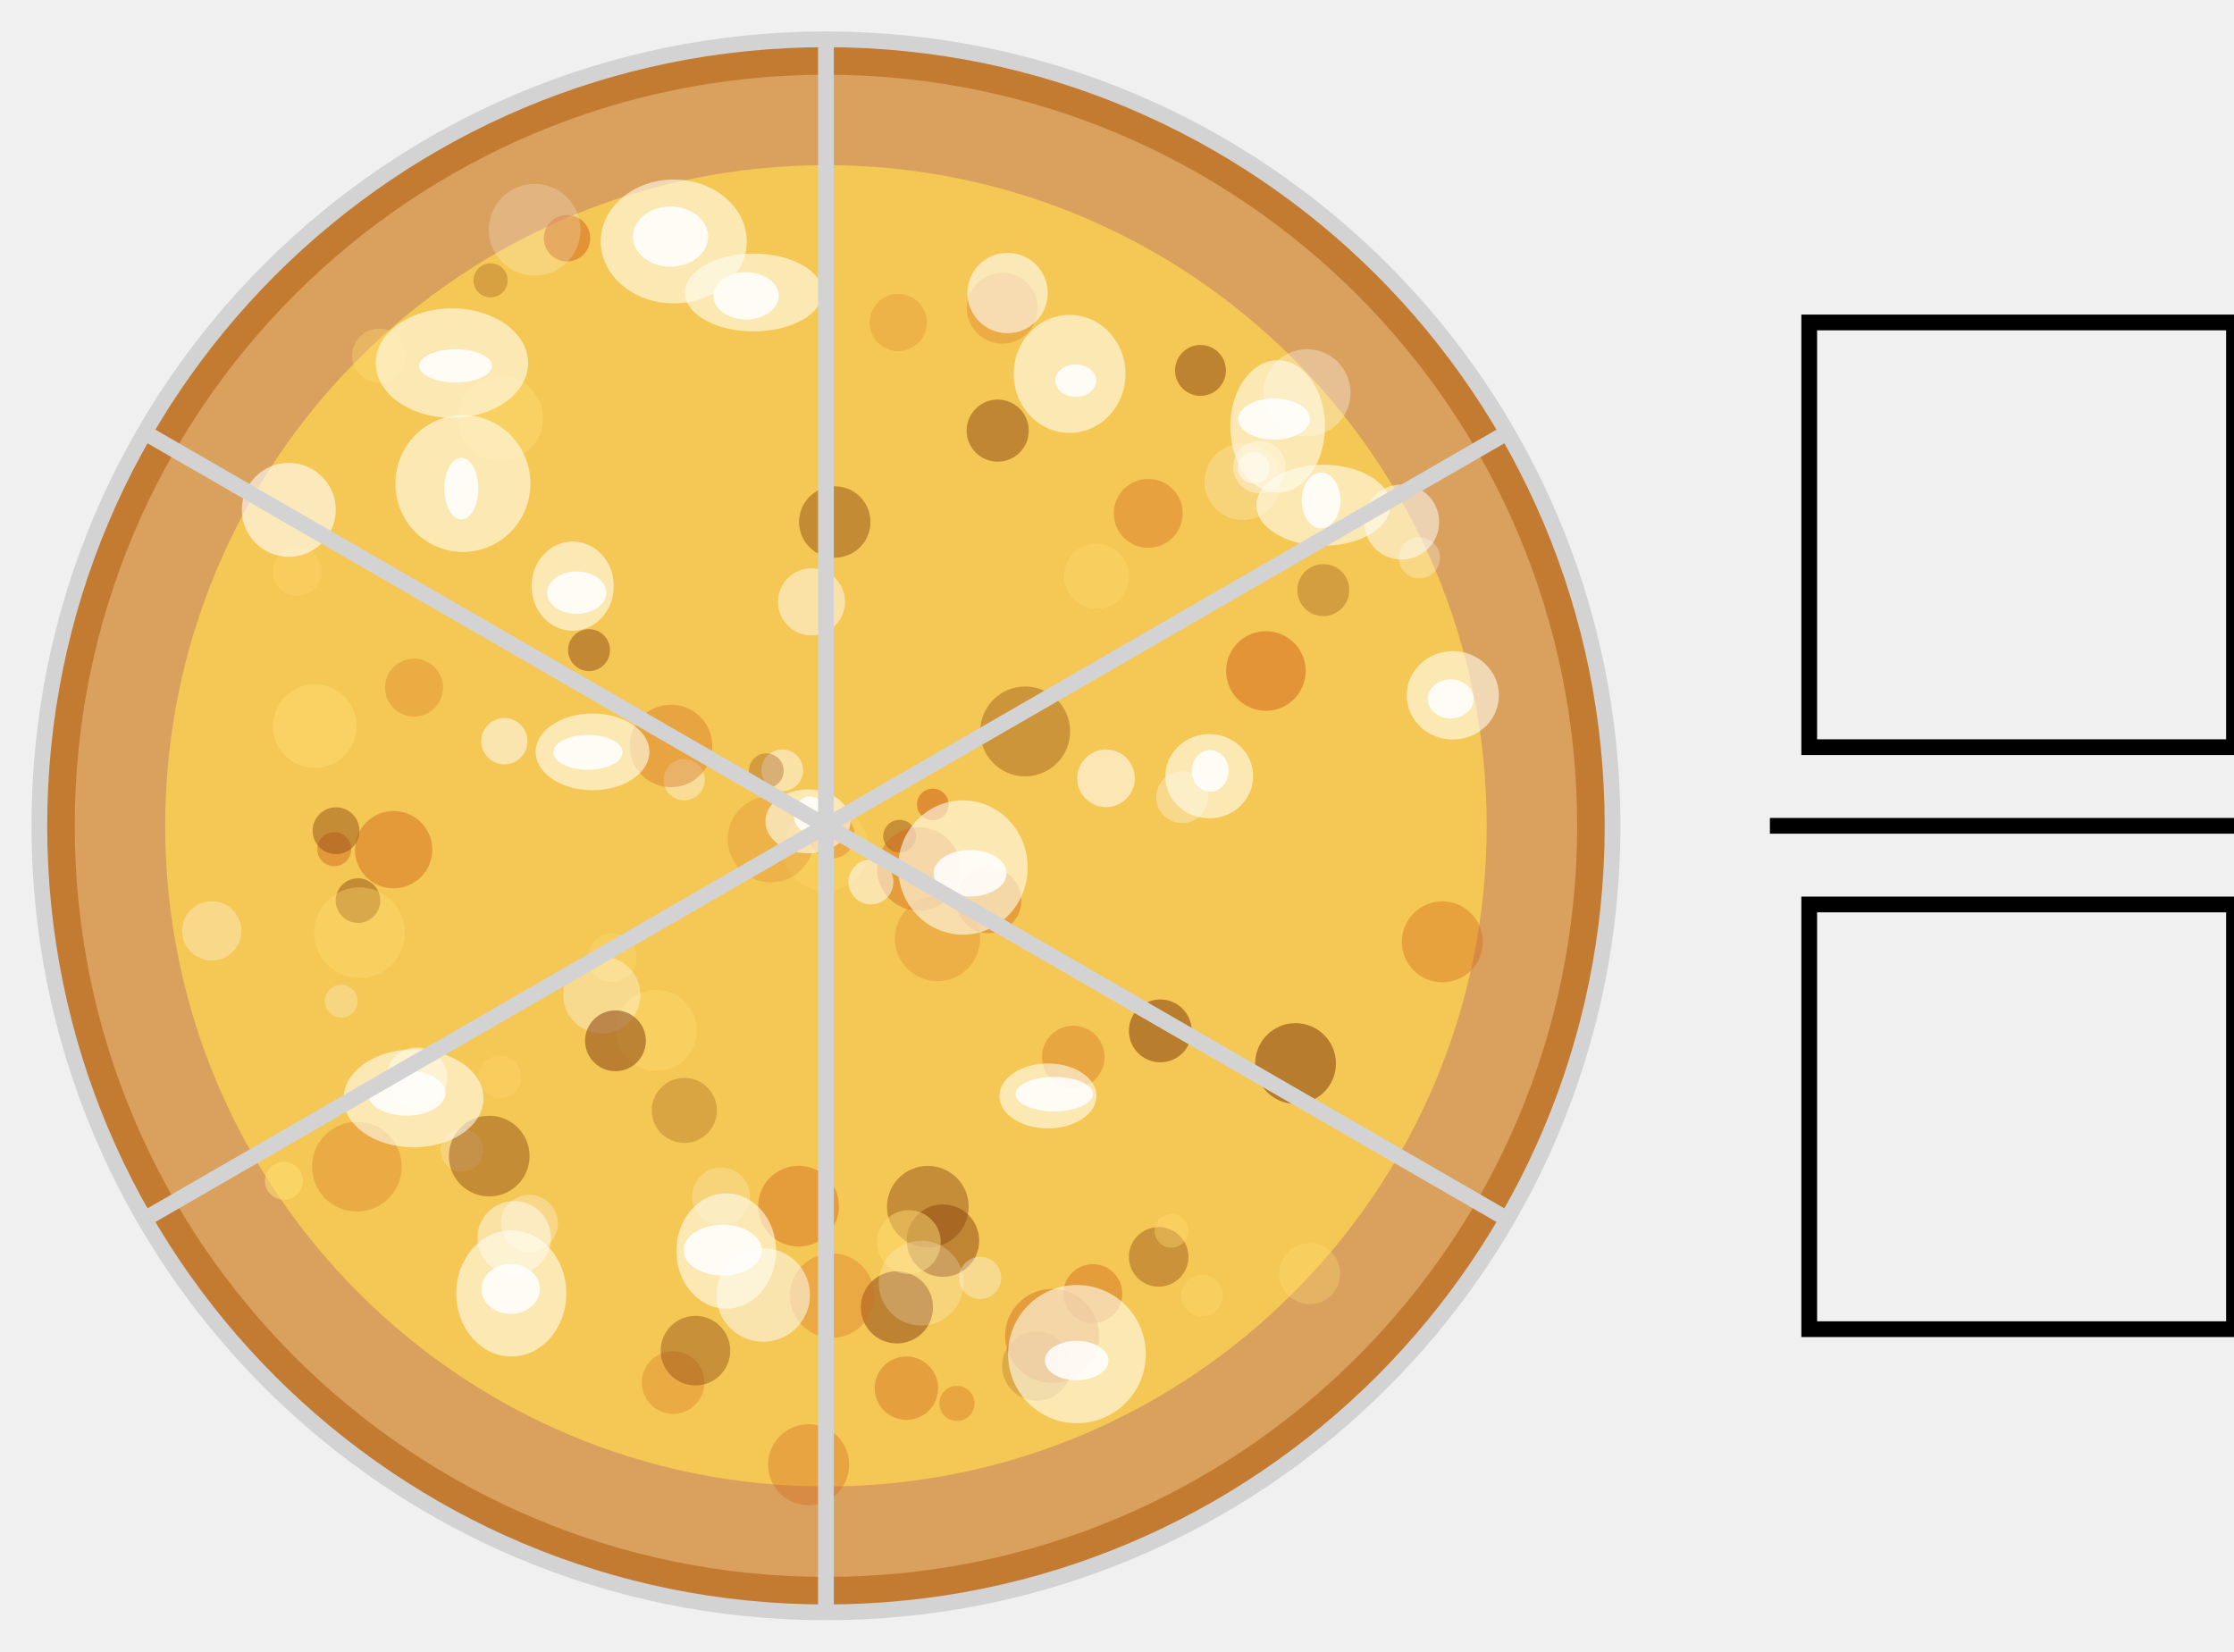
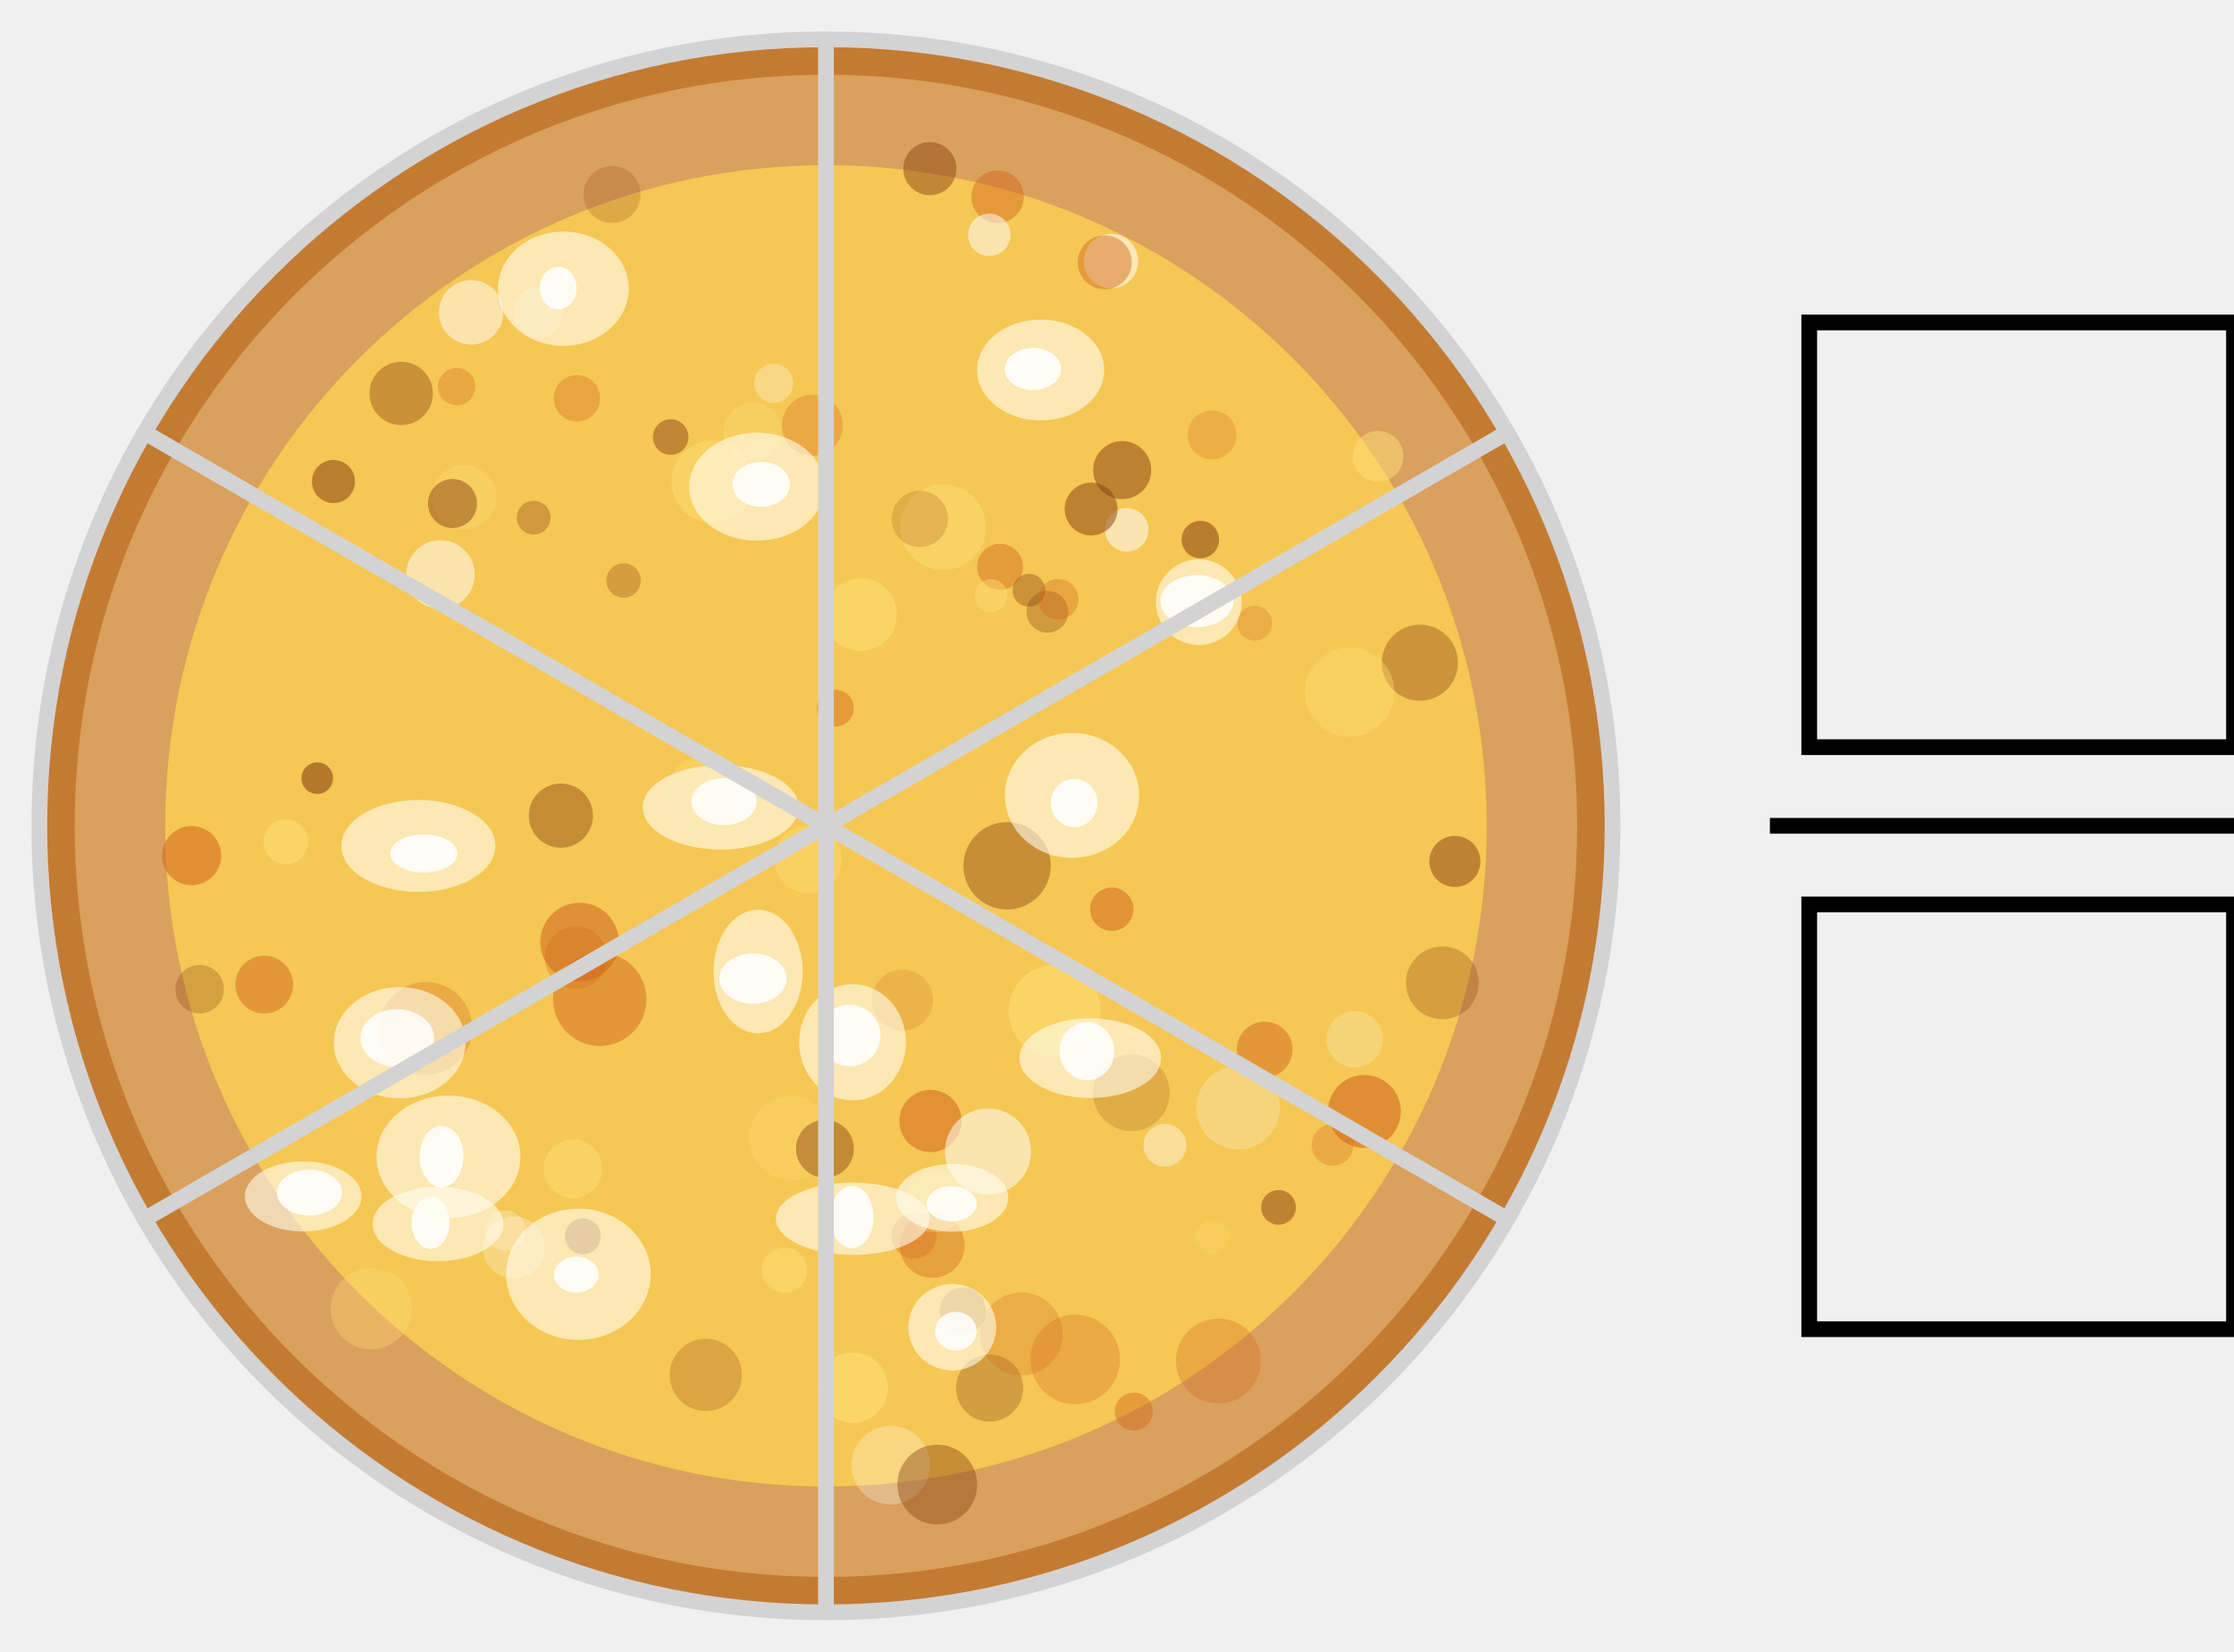
<svg xmlns="http://www.w3.org/2000/svg" xmlns:xlink="http://www.w3.org/1999/xlink" width="284.0" height="210" viewBox="0 0 284.0 210">
  <defs>
-     <clipPath id="clip-4503045200-4567593552">
+     <clipPath id="clip-4470424400-4469839824">
      <circle cx="105.0" cy="105.0" r="100" fill="none" />
    </clipPath>
  </defs>
  <g>
    <circle cx="105.0" cy="105.0" r="100" fill="#F5C754" />
-     <use xlink:href="#clip-4503045200-4567593552" />
-     <g clip-path="url(#clip-4503045200-4567593552)">
+     <use xlink:href="#clip-4470424400-4469839824" />
+     <g clip-path="url(#clip-4470424400-4469839824)">
      <circle cx="105.0" cy="105.0" r="92" stroke="#DAA05D" stroke-width="16" fill="none" />
      <circle cx="105.0" cy="105.0" r="98" stroke="#C37B32" stroke-width="5" fill="none" />
-       <circle cx="85.576" cy="175.783" r="3.986" fill="#D2691E" fill-opacity="0.295" />
-       <circle cx="42.492" cy="107.968" r="2.163" fill="#D2691E" fill-opacity="0.498" />
-       <circle cx="115.229" cy="176.5" r="4.032" fill="#D2691E" fill-opacity="0.415" />
-       <circle cx="45.507" cy="114.509" r="2.835" fill="#8B4513" fill-opacity="0.463" />
-       <circle cx="131.797" cy="173.685" r="4.401" fill="#8B4513" fill-opacity="0.22" />
-       <circle cx="121.656" cy="178.437" r="2.235" fill="#D2691E" fill-opacity="0.359" />
-       <circle cx="125.687" cy="114.484" r="4.164" fill="#D2691E" fill-opacity="0.419" />
-       <circle cx="138.927" cy="164.476" r="3.742" fill="#D2691E" fill-opacity="0.436" />
-       <circle cx="133.752" cy="169.864" r="5.976" fill="#D2691E" fill-opacity="0.459" />
-       <circle cx="86.984" cy="99.146" r="2.614" fill="#FFFFFF" fill-opacity="0.387" />
-       <circle cx="77.827" cy="121.764" r="3.106" fill="#FFDE75" fill-opacity="0.298" />
-       <circle cx="52.969" cy="137.068" r="3.883" fill="#FFFFFF" fill-opacity="0.478" />
-       <circle cx="117.952" cy="153.426" r="5.19" fill="#8B4513" fill-opacity="0.444" />
-       <circle cx="130.326" cy="92.997" r="5.713" fill="#8B4513" fill-opacity="0.39" />
-       <circle cx="157.987" cy="61.253" r="4.869" fill="#FFFFFF" fill-opacity="0.216" />
-       <circle cx="168.225" cy="75.032" r="3.302" fill="#8B4513" fill-opacity="0.315" />
-       <circle cx="52.635" cy="87.43" r="3.682" fill="#D2691E" fill-opacity="0.287" />
-       <circle cx="104.962" cy="107.853" r="5.464" fill="#FFDE75" fill-opacity="0.248" />
-       <circle cx="147.295" cy="159.809" r="3.787" fill="#8B4513" fill-opacity="0.402" />
-       <circle cx="63.609" cy="53.201" r="5.429" fill="#FFDE75" fill-opacity="0.426" />
-       <circle cx="58.714" cy="146.272" r="2.7" fill="#FFFFFF" fill-opacity="0.204" />
-       <circle cx="72.085" cy="30.289" r="2.949" fill="#D2691E" fill-opacity="0.549" />
-       <circle cx="67.966" cy="29.205" r="5.829" fill="#FFFFFF" fill-opacity="0.215" />
-       <circle cx="114.022" cy="166.224" r="4.59" fill="#8B4513" fill-opacity="0.519" />
-       <circle cx="40.021" cy="92.327" r="5.321" fill="#FFDE75" fill-opacity="0.457" />
-       <circle cx="178.187" cy="66.376" r="4.769" fill="#FFFFFF" fill-opacity="0.524" />
-       <circle cx="127.423" cy="39.184" r="4.506" fill="#D2691E" fill-opacity="0.287" />
-       <circle cx="105.776" cy="164.724" r="5.366" fill="#D2691E" fill-opacity="0.324" />
-       <circle cx="65.365" cy="157.385" r="4.672" fill="#FFFFFF" fill-opacity="0.469" />
-       <circle cx="64.12" cy="94.244" r="2.943" fill="#FFFFFF" fill-opacity="0.535" />
-       <circle cx="88.41" cy="171.731" r="4.423" fill="#8B4513" fill-opacity="0.421" />
-       <circle cx="102.802" cy="186.234" r="5.153" fill="#D2691E" fill-opacity="0.372" />
-       <circle cx="50.038" cy="108.033" r="4.915" fill="#D2691E" fill-opacity="0.472" />
-       <circle cx="119.875" cy="157.743" r="4.602" fill="#8B4513" fill-opacity="0.511" />
-       <circle cx="101.519" cy="153.363" r="5.133" fill="#D2691E" fill-opacity="0.436" />
-       <circle cx="114.194" cy="41.003" r="3.635" fill="#D2691E" fill-opacity="0.222" />
-       <circle cx="48.203" cy="45.22" r="3.438" fill="#FFDE75" fill-opacity="0.363" />
-       <circle cx="114.358" cy="106.317" r="2.077" fill="#8B4513" fill-opacity="0.426" />
-       <circle cx="159.377" cy="59.464" r="2.003" fill="#FFFFFF" fill-opacity="0.529" />
-       <circle cx="183.358" cy="119.752" r="5.144" fill="#D2691E" fill-opacity="0.391" />
-       <circle cx="126.834" cy="54.752" r="3.949" fill="#8B4513" fill-opacity="0.49" />
-       <circle cx="164.7" cy="135.221" r="5.133" fill="#8B4513" fill-opacity="0.58" />
-       <circle cx="115.536" cy="157.931" r="4.058" fill="#FFDE75" fill-opacity="0.473" />
-       <circle cx="118.583" cy="102.281" r="2.012" fill="#D2691E" fill-opacity="0.594" />
-       <circle cx="116.796" cy="110.49" r="5.299" fill="#D2691E" fill-opacity="0.449" />
-       <circle cx="152.809" cy="164.716" r="2.658" fill="#FFDE75" fill-opacity="0.314" />
-       <circle cx="105.764" cy="106.234" r="2.909" fill="#D2691E" fill-opacity="0.331" />
-       <circle cx="180.439" cy="70.93" r="2.619" fill="#FFFFFF" fill-opacity="0.286" />
-       <circle cx="139.401" cy="73.275" r="4.139" fill="#FFDE75" fill-opacity="0.302" />
-       <circle cx="83.437" cy="131.017" r="5.165" fill="#FFDE75" fill-opacity="0.371" />
-       <circle cx="99.448" cy="97.947" r="2.652" fill="#FFFFFF" fill-opacity="0.487" />
-       <circle cx="148.917" cy="156.497" r="2.143" fill="#FFDE75" fill-opacity="0.362" />
-       <circle cx="97.995" cy="106.705" r="5.486" fill="#D2691E" fill-opacity="0.212" />
-       <circle cx="45.365" cy="148.344" r="5.694" fill="#D2691E" fill-opacity="0.302" />
-       <circle cx="43.381" cy="127.301" r="2.09" fill="#FFFFFF" fill-opacity="0.26" />
-       <circle cx="62.362" cy="35.646" r="2.168" fill="#8B4513" fill-opacity="0.287" />
-       <circle cx="145.971" cy="65.273" r="4.377" fill="#D2691E" fill-opacity="0.4" />
-       <circle cx="67.291" cy="155.549" r="3.629" fill="#FFFFFF" fill-opacity="0.305" />
-       <circle cx="76.509" cy="126.495" r="4.902" fill="#FFFFFF" fill-opacity="0.337" />
-       <circle cx="152.613" cy="47.098" r="3.234" fill="#8B4513" fill-opacity="0.522" />
-       <circle cx="63.545" cy="136.924" r="2.721" fill="#FFDE75" fill-opacity="0.287" />
-       <circle cx="160.107" cy="59.391" r="3.334" fill="#FFFFFF" fill-opacity="0.375" />
-       <circle cx="36.082" cy="150.131" r="2.412" fill="#FFDE75" fill-opacity="0.568" />
-       <circle cx="147.508" cy="131.073" r="3.994" fill="#8B4513" fill-opacity="0.57" />
-       <circle cx="62.193" cy="146.994" r="5.129" fill="#8B4513" fill-opacity="0.45" />
-       <circle cx="37.785" cy="72.684" r="3.094" fill="#FFDE75" fill-opacity="0.269" />
-       <circle cx="42.721" cy="105.624" r="2.977" fill="#8B4513" fill-opacity="0.446" />
-       <circle cx="166.154" cy="49.94" r="5.538" fill="#FFFFFF" fill-opacity="0.33" />
-       <circle cx="74.882" cy="82.657" r="2.666" fill="#8B4513" fill-opacity="0.481" />
-       <circle cx="85.308" cy="94.844" r="5.242" fill="#D2691E" fill-opacity="0.374" />
-       <circle cx="106.119" cy="66.368" r="4.539" fill="#8B4513" fill-opacity="0.464" />
-       <circle cx="128.088" cy="37.255" r="5.109" fill="#FFFFFF" fill-opacity="0.582" />
-       <circle cx="140.605" cy="98.958" r="3.665" fill="#FFFFFF" fill-opacity="0.56" />
-       <circle cx="110.721" cy="112.138" r="2.854" fill="#FFFFFF" fill-opacity="0.514" />
-       <circle cx="86.996" cy="141.185" r="4.135" fill="#8B4513" fill-opacity="0.265" />
-       <circle cx="45.693" cy="118.597" r="5.772" fill="#FFDE75" fill-opacity="0.356" />
-       <circle cx="36.715" cy="64.822" r="5.973" fill="#FFFFFF" fill-opacity="0.599" />
-       <circle cx="150.279" cy="101.364" r="3.297" fill="#FFFFFF" fill-opacity="0.322" />
-       <circle cx="136.442" cy="134.399" r="3.978" fill="#D2691E" fill-opacity="0.35" />
-       <circle cx="166.493" cy="161.934" r="3.886" fill="#FFDE75" fill-opacity="0.292" />
-       <circle cx="91.66" cy="152.133" r="3.683" fill="#FFFFFF" fill-opacity="0.221" />
-       <circle cx="124.6" cy="162.483" r="2.682" fill="#FFFFFF" fill-opacity="0.347" />
-       <circle cx="160.928" cy="85.315" r="5.057" fill="#D2691E" fill-opacity="0.539" />
-       <circle cx="117.11" cy="163.14" r="5.392" fill="#FFFFFF" fill-opacity="0.218" />
-       <circle cx="103.162" cy="76.52" r="4.265" fill="#FFFFFF" fill-opacity="0.482" />
-       <circle cx="26.917" cy="118.357" r="3.769" fill="#FFFFFF" fill-opacity="0.318" />
-       <circle cx="78.242" cy="132.334" r="3.866" fill="#8B4513" fill-opacity="0.548" />
-       <circle cx="97.417" cy="97.995" r="2.211" fill="#8B4513" fill-opacity="0.323" />
-       <circle cx="119.181" cy="119.332" r="5.42" fill="#D2691E" fill-opacity="0.236" />
-       <circle cx="97.023" cy="164.651" r="5.948" fill="#FFFFFF" fill-opacity="0.524" />
-       <ellipse cx="133.219" cy="139.348" rx="6.174" ry="4.129" fill="#FFFDF0" fill-opacity="0.6" />
-       <ellipse cx="134.022" cy="139.112" rx="4.923" ry="2.192" fill="#FFFFFF" fill-opacity="0.85" />
-       <ellipse cx="95.803" cy="37.19" rx="8.743" ry="4.949" fill="#FFFDF0" fill-opacity="0.6" />
-       <ellipse cx="94.85" cy="37.615" rx="4.153" ry="3.007" fill="#FFFFFF" fill-opacity="0.85" />
-       <ellipse cx="92.32" cy="159.058" rx="6.343" ry="7.333" fill="#FFFDF0" fill-opacity="0.6" />
-       <ellipse cx="91.876" cy="158.949" rx="4.971" ry="3.233" fill="#FFFFFF" fill-opacity="0.85" />
-       <ellipse cx="168.236" cy="64.238" rx="8.517" ry="5.152" fill="#FFFDF0" fill-opacity="0.6" />
-       <ellipse cx="167.935" cy="63.627" rx="2.471" ry="3.547" fill="#FFFFFF" fill-opacity="0.85" />
-       <ellipse cx="122.412" cy="110.302" rx="8.238" ry="8.535" fill="#FFFDF0" fill-opacity="0.6" />
-       <ellipse cx="123.323" cy="111.028" rx="4.64" ry="2.956" fill="#FFFFFF" fill-opacity="0.85" />
-       <ellipse cx="57.453" cy="46.165" rx="9.687" ry="6.962" fill="#FFFDF0" fill-opacity="0.6" />
-       <ellipse cx="57.916" cy="46.518" rx="4.636" ry="2.112" fill="#FFFFFF" fill-opacity="0.85" />
-       <ellipse cx="65" cy="164.457" rx="7" ry="8.023" fill="#FFFDF0" fill-opacity="0.6" />
-       <ellipse cx="64.923" cy="163.894" rx="3.719" ry="3.167" fill="#FFFFFF" fill-opacity="0.85" />
-       <ellipse cx="58.849" cy="61.486" rx="8.585" ry="8.698" fill="#FFFDF0" fill-opacity="0.6" />
-       <ellipse cx="58.643" cy="62.127" rx="2.166" ry="3.92" fill="#FFFFFF" fill-opacity="0.85" />
-       <ellipse cx="72.8" cy="74.524" rx="5.228" ry="5.676" fill="#FFFDF0" fill-opacity="0.6" />
-       <ellipse cx="73.313" cy="75.354" rx="3.766" ry="2.699" fill="#FFFFFF" fill-opacity="0.85" />
-       <ellipse cx="184.688" cy="88.41" rx="5.86" ry="5.625" fill="#FFFDF0" fill-opacity="0.6" />
-       <ellipse cx="184.419" cy="88.857" rx="2.909" ry="2.492" fill="#FFFFFF" fill-opacity="0.85" />
-       <ellipse cx="136.907" cy="172.171" rx="8.754" ry="8.79" fill="#FFFDF0" fill-opacity="0.6" />
-       <ellipse cx="136.873" cy="172.993" rx="4.046" ry="2.509" fill="#FFFFFF" fill-opacity="0.85" />
-       <ellipse cx="52.576" cy="139.657" rx="8.894" ry="6.226" fill="#FFFDF0" fill-opacity="0.6" />
-       <ellipse cx="51.668" cy="138.975" rx="4.959" ry="2.881" fill="#FFFFFF" fill-opacity="0.85" />
-       <ellipse cx="75.323" cy="95.6" rx="7.235" ry="4.88" fill="#FFFDF0" fill-opacity="0.6" />
-       <ellipse cx="74.747" cy="95.655" rx="4.408" ry="2.217" fill="#FFFFFF" fill-opacity="0.85" />
-       <ellipse cx="153.727" cy="98.693" rx="5.583" ry="5.361" fill="#FFFDF0" fill-opacity="0.6" />
-       <ellipse cx="153.853" cy="98.019" rx="2.334" ry="2.647" fill="#FFFFFF" fill-opacity="0.85" />
-       <ellipse cx="135.971" cy="47.541" rx="7.111" ry="7.506" fill="#FFFDF0" fill-opacity="0.6" />
-       <ellipse cx="136.753" cy="48.393" rx="2.604" ry="2.064" fill="#FFFFFF" fill-opacity="0.85" />
-       <ellipse cx="85.652" cy="30.701" rx="9.283" ry="7.874" fill="#FFFDF0" fill-opacity="0.6" />
-       <ellipse cx="85.237" cy="30.08" rx="4.788" ry="3.822" fill="#FFFFFF" fill-opacity="0.85" />
-       <ellipse cx="102.709" cy="104.433" rx="5.406" ry="4.061" fill="#FFFDF0" fill-opacity="0.6" />
-       <ellipse cx="102.947" cy="103.596" rx="2.022" ry="2.337" fill="#FFFFFF" fill-opacity="0.85" />
-       <ellipse cx="162.419" cy="54.226" rx="6.021" ry="8.423" fill="#FFFDF0" fill-opacity="0.6" />
-       <ellipse cx="161.967" cy="53.289" rx="4.558" ry="2.622" fill="#FFFFFF" fill-opacity="0.85" />
+       <circle cx="134.062" cy="128.534" r="5.848" fill="#FFDE75" fill-opacity="0.562" />
+       <circle cx="95.666" cy="54.921" r="3.712" fill="#FFDE75" fill-opacity="0.337" />
+       <circle cx="98.362" cy="48.74" r="2.48" fill="#FFFFFF" fill-opacity="0.286" />
+       <circle cx="65.339" cy="158.601" r="3.943" fill="#FFFFFF" fill-opacity="0.254" />
+       <circle cx="122.412" cy="166.662" r="2.954" fill="#8B4513" fill-opacity="0.318" />
+       <circle cx="47.185" cy="166.401" r="5.17" fill="#FFDE75" fill-opacity="0.341" />
+       <circle cx="148.086" cy="145.625" r="2.723" fill="#FFFFFF" fill-opacity="0.405" />
+       <circle cx="67.843" cy="65.817" r="2.147" fill="#8B4513" fill-opacity="0.345" />
+       <circle cx="59.894" cy="39.713" r="4.097" fill="#FFFFFF" fill-opacity="0.511" />
+       <circle cx="113.227" cy="186.286" r="5.001" fill="#FFFFFF" fill-opacity="0.267" />
+       <circle cx="90.571" cy="61.24" r="5.223" fill="#FFDE75" fill-opacity="0.453" />
+       <circle cx="180.506" cy="84.259" r="4.837" fill="#8B4513" fill-opacity="0.394" />
+       <circle cx="171.576" cy="88.001" r="5.681" fill="#FFDE75" fill-opacity="0.387" />
+       <circle cx="119.903" cy="67.037" r="5.454" fill="#FFDE75" fill-opacity="0.471" />
+       <circle cx="154.888" cy="173.05" r="5.396" fill="#D2691E" fill-opacity="0.312" />
+       <circle cx="118.208" cy="21.443" r="3.375" fill="#8B4513" fill-opacity="0.485" />
+       <circle cx="128.024" cy="110.084" r="5.551" fill="#8B4513" fill-opacity="0.435" />
+       <circle cx="157.405" cy="140.848" r="5.308" fill="#FFFFFF" fill-opacity="0.235" />
+       <circle cx="77.808" cy="24.726" r="3.625" fill="#8B4513" fill-opacity="0.23" />
+       <circle cx="40.328" cy="98.942" r="2.009" fill="#8B4513" fill-opacity="0.598" />
+       <circle cx="85.259" cy="55.569" r="2.26" fill="#8B4513" fill-opacity="0.488" />
+       <circle cx="108.411" cy="176.43" r="4.476" fill="#FFDE75" fill-opacity="0.585" />
+       <circle cx="89.727" cy="174.815" r="4.591" fill="#8B4513" fill-opacity="0.26" />
+       <circle cx="133.156" cy="77.787" r="2.657" fill="#8B4513" fill-opacity="0.341" />
+       <circle cx="59.021" cy="63.208" r="4.09" fill="#FFDE75" fill-opacity="0.315" />
+       <circle cx="106.195" cy="90.039" r="2.342" fill="#D2691E" fill-opacity="0.463" />
+       <circle cx="142.66" cy="59.776" r="3.692" fill="#8B4513" fill-opacity="0.528" />
+       <circle cx="169.409" cy="145.571" r="2.659" fill="#D2691E" fill-opacity="0.292" />
+       <circle cx="36.32" cy="107.046" r="2.851" fill="#FFDE75" fill-opacity="0.531" />
+       <circle cx="103.287" cy="54.074" r="3.877" fill="#D2691E" fill-opacity="0.324" />
+       <circle cx="73.232" cy="121.757" r="3.976" fill="#D2691E" fill-opacity="0.323" />
+       <circle cx="116.936" cy="65.976" r="3.577" fill="#8B4513" fill-opacity="0.203" />
+       <circle cx="118.496" cy="158.349" r="4.126" fill="#D2691E" fill-opacity="0.395" />
+       <circle cx="79.273" cy="73.81" r="2.189" fill="#8B4513" fill-opacity="0.311" />
+       <circle cx="141.236" cy="33.195" r="3.458" fill="#FFFFFF" fill-opacity="0.582" />
+       <circle cx="152.595" cy="68.604" r="2.381" fill="#8B4513" fill-opacity="0.57" />
+       <circle cx="184.954" cy="109.533" r="3.246" fill="#8B4513" fill-opacity="0.518" />
+       <circle cx="130.802" cy="75.049" r="2.083" fill="#8B4513" fill-opacity="0.405" />
+       <circle cx="71.304" cy="103.705" r="4.08" fill="#8B4513" fill-opacity="0.451" />
+       <circle cx="54.131" cy="130.759" r="5.897" fill="#D2691E" fill-opacity="0.302" />
+       <circle cx="154.109" cy="157.235" r="2.192" fill="#FFDE75" fill-opacity="0.216" />
+       <circle cx="119.154" cy="188.76" r="5.071" fill="#8B4513" fill-opacity="0.435" />
+       <circle cx="183.362" cy="124.966" r="4.628" fill="#8B4513" fill-opacity="0.302" />
+       <circle cx="143.824" cy="138.944" r="4.876" fill="#8B4513" fill-opacity="0.202" />
+       <circle cx="42.392" cy="61.223" r="2.739" fill="#8B4513" fill-opacity="0.557" />
+       <circle cx="76.247" cy="127.054" r="5.938" fill="#D2691E" fill-opacity="0.501" />
+       <circle cx="109.389" cy="78.148" r="4.633" fill="#FFDE75" fill-opacity="0.523" />
+       <circle cx="33.589" cy="125.191" r="3.673" fill="#D2691E" fill-opacity="0.501" />
+       <circle cx="72.842" cy="148.617" r="3.727" fill="#FFDE75" fill-opacity="0.5" />
+       <circle cx="154.077" cy="55.288" r="3.104" fill="#D2691E" fill-opacity="0.251" />
+       <circle cx="143.238" cy="67.365" r="2.769" fill="#FFFFFF" fill-opacity="0.541" />
+       <circle cx="25.381" cy="125.772" r="3.083" fill="#8B4513" fill-opacity="0.297" />
+       <circle cx="127.137" cy="72.066" r="2.918" fill="#D2691E" fill-opacity="0.458" />
+       <circle cx="116.182" cy="157.134" r="2.87" fill="#D2691E" fill-opacity="0.342" />
+       <circle cx="64.237" cy="156.462" r="2.566" fill="#FFFFFF" fill-opacity="0.246" />
+       <circle cx="118.878" cy="152.721" r="3.956" fill="#FFDE75" fill-opacity="0.333" />
+       <circle cx="140.44" cy="33.355" r="3.433" fill="#D2691E" fill-opacity="0.475" />
+       <circle cx="100.609" cy="144.734" r="5.372" fill="#FFDE75" fill-opacity="0.293" />
+       <circle cx="172.219" cy="132.136" r="3.585" fill="#FFFFFF" fill-opacity="0.209" />
+       <circle cx="89.113" cy="100.771" r="4.415" fill="#FFDE75" fill-opacity="0.288" />
+       <circle cx="102.738" cy="109.278" r="4.283" fill="#FFDE75" fill-opacity="0.4" />
+       <circle cx="73.686" cy="119.78" r="4.998" fill="#D2691E" fill-opacity="0.573" />
+       <circle cx="134.525" cy="76.186" r="2.571" fill="#D2691E" fill-opacity="0.37" />
+       <circle cx="175.178" cy="58.02" r="3.237" fill="#FFDE75" fill-opacity="0.505" />
+       <circle cx="138.711" cy="64.721" r="3.357" fill="#8B4513" fill-opacity="0.538" />
+       <circle cx="118.284" cy="142.532" r="3.957" fill="#D2691E" fill-opacity="0.574" />
+       <circle cx="141.337" cy="115.604" r="2.757" fill="#D2691E" fill-opacity="0.539" />
+       <circle cx="160.77" cy="133.444" r="3.543" fill="#D2691E" fill-opacity="0.505" />
+       <circle cx="104.871" cy="146.06" r="3.679" fill="#8B4513" fill-opacity="0.461" />
+       <circle cx="24.356" cy="108.792" r="3.759" fill="#D2691E" fill-opacity="0.579" />
+       <circle cx="73.341" cy="50.64" r="2.944" fill="#D2691E" fill-opacity="0.357" />
+       <circle cx="125.804" cy="176.492" r="4.267" fill="#8B4513" fill-opacity="0.315" />
+       <circle cx="99.732" cy="161.516" r="2.875" fill="#FFDE75" fill-opacity="0.54" />
+       <circle cx="58.057" cy="49.153" r="2.374" fill="#D2691E" fill-opacity="0.329" />
+       <circle cx="114.729" cy="127.156" r="3.887" fill="#D2691E" fill-opacity="0.211" />
+       <circle cx="68.427" cy="39.735" r="3.202" fill="#FFFFFF" fill-opacity="0.216" />
+       <circle cx="162.534" cy="153.512" r="2.206" fill="#8B4513" fill-opacity="0.519" />
+       <circle cx="126.82" cy="25.016" r="3.338" fill="#D2691E" fill-opacity="0.478" />
+       <circle cx="125.763" cy="29.857" r="2.695" fill="#FFFFFF" fill-opacity="0.524" />
+       <circle cx="144.143" cy="179.473" r="2.415" fill="#D2691E" fill-opacity="0.459" />
+       <circle cx="173.447" cy="141.319" r="4.64" fill="#D2691E" fill-opacity="0.596" />
+       <circle cx="51.001" cy="50.025" r="4.027" fill="#8B4513" fill-opacity="0.414" />
+       <circle cx="125.6" cy="146.408" r="5.476" fill="#FFFFFF" fill-opacity="0.533" />
+       <circle cx="57.525" cy="64.018" r="3.116" fill="#8B4513" fill-opacity="0.486" />
+       <circle cx="136.687" cy="172.856" r="5.696" fill="#D2691E" fill-opacity="0.302" />
+       <circle cx="125.979" cy="75.728" r="2.083" fill="#FFDE75" fill-opacity="0.444" />
+       <circle cx="159.507" cy="79.243" r="2.202" fill="#D2691E" fill-opacity="0.278" />
+       <circle cx="129.833" cy="169.609" r="5.269" fill="#D2691E" fill-opacity="0.278" />
+       <circle cx="55.993" cy="73.054" r="4.364" fill="#FFFFFF" fill-opacity="0.511" />
+       <circle cx="74.102" cy="157.194" r="2.277" fill="#8B4513" fill-opacity="0.502" />
+       <ellipse cx="108.409" cy="154.957" rx="9.777" ry="4.6" fill="#FFFDF0" fill-opacity="0.6" />
+       <ellipse cx="108.302" cy="154.758" rx="2.754" ry="3.96" fill="#FFFFFF" fill-opacity="0.85" />
+       <ellipse cx="152.397" cy="76.563" rx="5.457" ry="5.447" fill="#FFFDF0" fill-opacity="0.6" />
+       <ellipse cx="152.168" cy="76.43" rx="4.637" ry="3.295" fill="#FFFFFF" fill-opacity="0.85" />
+       <ellipse cx="96.374" cy="123.523" rx="5.667" ry="7.854" fill="#FFFDF0" fill-opacity="0.6" />
+       <ellipse cx="95.726" cy="124.425" rx="4.272" ry="3.202" fill="#FFFFFF" fill-opacity="0.85" />
+       <ellipse cx="55.676" cy="155.624" rx="8.307" ry="4.732" fill="#FFFDF0" fill-opacity="0.6" />
+       <ellipse cx="54.737" cy="155.473" rx="2.414" ry="3.303" fill="#FFFFFF" fill-opacity="0.85" />
+       <ellipse cx="121.057" cy="168.756" rx="5.584" ry="5.495" fill="#FFFDF0" fill-opacity="0.6" />
+       <ellipse cx="121.51" cy="169.258" rx="2.641" ry="2.456" fill="#FFFFFF" fill-opacity="0.85" />
+       <ellipse cx="50.811" cy="132.575" rx="8.377" ry="7.069" fill="#FFFDF0" fill-opacity="0.6" />
+       <ellipse cx="50.489" cy="131.99" rx="4.679" ry="3.672" fill="#FFFFFF" fill-opacity="0.85" />
+       <ellipse cx="121.045" cy="152.303" rx="7.131" ry="4.306" fill="#FFFDF0" fill-opacity="0.6" />
+       <ellipse cx="120.977" cy="153.053" rx="3.193" ry="2.239" fill="#FFFFFF" fill-opacity="0.85" />
+       <ellipse cx="53.184" cy="107.556" rx="9.79" ry="5.844" fill="#FFFDF0" fill-opacity="0.6" />
+       <ellipse cx="53.879" cy="108.515" rx="4.266" ry="2.424" fill="#FFFFFF" fill-opacity="0.85" />
+       <ellipse cx="73.527" cy="162.019" rx="9.186" ry="8.343" fill="#FFFDF0" fill-opacity="0.6" />
+       <ellipse cx="73.252" cy="162.072" rx="2.836" ry="2.288" fill="#FFFFFF" fill-opacity="0.85" />
+       <ellipse cx="71.619" cy="36.707" rx="8.314" ry="7.265" fill="#FFFDF0" fill-opacity="0.6" />
+       <ellipse cx="70.969" cy="36.634" rx="2.329" ry="2.703" fill="#FFFFFF" fill-opacity="0.85" />
+       <ellipse cx="136.283" cy="101.139" rx="8.535" ry="7.939" fill="#FFFDF0" fill-opacity="0.6" />
+       <ellipse cx="136.555" cy="102.092" rx="2.977" ry="3.072" fill="#FFFFFF" fill-opacity="0.85" />
+       <ellipse cx="138.605" cy="134.538" rx="9.005" ry="5.066" fill="#FFFDF0" fill-opacity="0.6" />
+       <ellipse cx="138.183" cy="133.659" rx="3.482" ry="3.693" fill="#FFFFFF" fill-opacity="0.85" />
+       <ellipse cx="38.543" cy="152.116" rx="7.411" ry="4.461" fill="#FFFDF0" fill-opacity="0.6" />
+       <ellipse cx="39.344" cy="151.635" rx="4.152" ry="2.908" fill="#FFFFFF" fill-opacity="0.85" />
+       <ellipse cx="132.297" cy="47.048" rx="8.082" ry="6.416" fill="#FFFDF0" fill-opacity="0.6" />
+       <ellipse cx="131.316" cy="46.921" rx="3.591" ry="2.683" fill="#FFFFFF" fill-opacity="0.85" />
+       <ellipse cx="91.619" cy="102.649" rx="9.907" ry="5.366" fill="#FFFDF0" fill-opacity="0.6" />
+       <ellipse cx="92.042" cy="101.925" rx="4.136" ry="2.976" fill="#FFFFFF" fill-opacity="0.85" />
+       <ellipse cx="108.384" cy="132.52" rx="6.786" ry="7.381" fill="#FFFDF0" fill-opacity="0.6" />
+       <ellipse cx="108.018" cy="131.661" rx="3.911" ry="3.913" fill="#FFFFFF" fill-opacity="0.85" />
+       <ellipse cx="57.012" cy="147.089" rx="9.154" ry="7.794" fill="#FFFDF0" fill-opacity="0.6" />
+       <ellipse cx="56.135" cy="147.052" rx="2.781" ry="3.913" fill="#FFFFFF" fill-opacity="0.85" />
+       <ellipse cx="96.226" cy="61.884" rx="8.612" ry="6.864" fill="#FFFDF0" fill-opacity="0.6" />
+       <ellipse cx="96.767" cy="61.584" rx="3.652" ry="2.864" fill="#FFFFFF" fill-opacity="0.85" />
    </g>
    <path d="M105.0,105.0 L105.0,5.0" stroke="lightgray" stroke-width="2" />
    <path d="M105.0,105.0 L191.603,55" stroke="lightgray" stroke-width="2" />
    <path d="M105.0,105.0 L191.603,155.0" stroke="lightgray" stroke-width="2" />
    <path d="M105.0,105.0 L105.0,205.0" stroke="lightgray" stroke-width="2" />
    <path d="M105.0,105.0 L18.397,155.0" stroke="lightgray" stroke-width="2" />
    <path d="M105.0,105.0 L18.397,55" stroke="lightgray" stroke-width="2" />
    <circle cx="105.0" cy="105.0" r="100" fill="none" stroke="lightgray" stroke-width="2" />
    <rect x="230.0" y="41.0" width="54.0" height="54.0" fill="none" stroke="black" stroke-width="2" />
    <rect x="230.0" y="115.0" width="54.0" height="54.0" fill="none" stroke="black" stroke-width="2" />
    <path d="M225.0,105.0 L289.0,105.0" stroke="black" stroke-width="2" />
  </g>
</svg>
